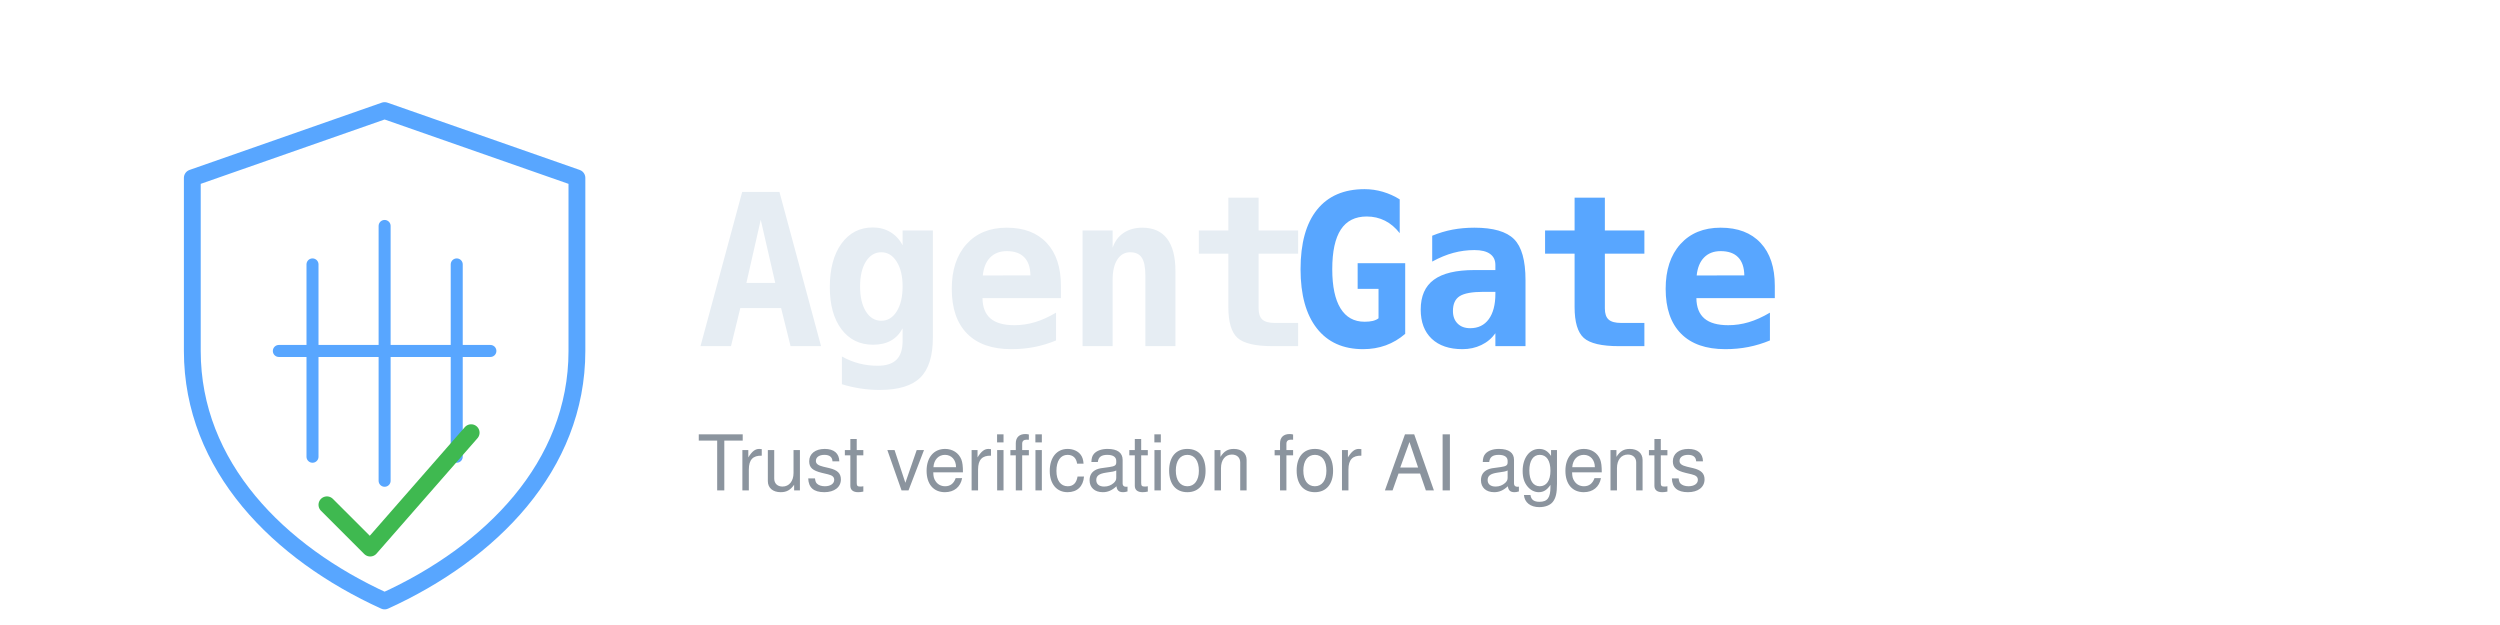
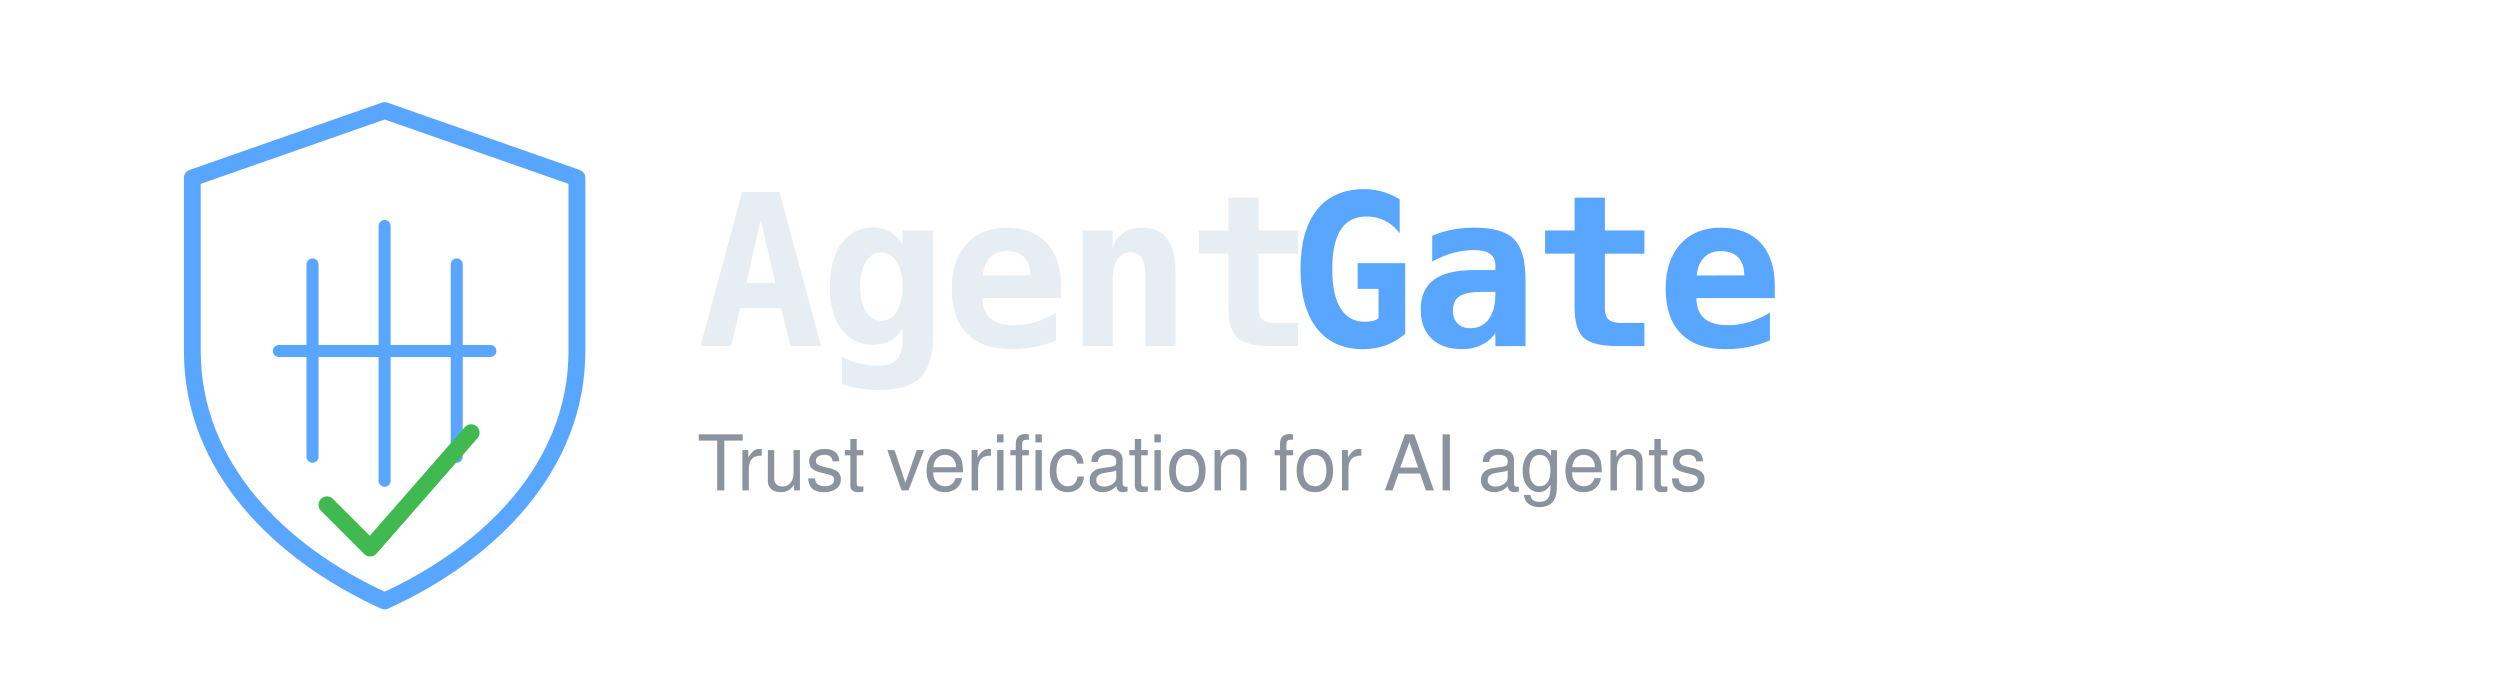
- <svg xmlns="http://www.w3.org/2000/svg" viewBox="0 0 520 130" width="520" height="130">
+ <svg xmlns="http://www.w3.org/2000/svg" viewBox="0 0 520 140" width="520" height="140">
  <g transform="translate(30, 15)">
    <path d="M50 8 L90 22 L90 58 C90 82 72 100 50 110 C28 100 10 82 10 58 L10 22 Z" fill="none" stroke="#58a6ff" stroke-width="3.5" stroke-linejoin="round" />
    <line x1="35" y1="40" x2="35" y2="80" stroke="#58a6ff" stroke-width="2.5" stroke-linecap="round" />
    <line x1="50" y1="32" x2="50" y2="85" stroke="#58a6ff" stroke-width="2.5" stroke-linecap="round" />
    <line x1="65" y1="40" x2="65" y2="80" stroke="#58a6ff" stroke-width="2.5" stroke-linecap="round" />
    <line x1="28" y1="58" x2="72" y2="58" stroke="#58a6ff" stroke-width="2.5" stroke-linecap="round" />
    <path d="M38 90 L47 99 L68 75" stroke="#3fb950" stroke-width="3.5" fill="none" stroke-linecap="round" stroke-linejoin="round" />
  </g>
  <text x="145" y="72" font-family="'SF Mono', 'Fira Code', 'Cascadia Code', 'Consolas', monospace" font-size="44" font-weight="700" fill="#e6edf3" letter-spacing="-1">Agent</text>
  <text x="268" y="72" font-family="'SF Mono', 'Fira Code', 'Cascadia Code', 'Consolas', monospace" font-size="44" font-weight="700" fill="#58a6ff" letter-spacing="-1">Gate</text>
  <text x="145" y="102" font-family="-apple-system, 'Segoe UI', Helvetica, Arial, sans-serif" font-size="16" fill="#8b949e">Trust verification for AI agents</text>
</svg>
